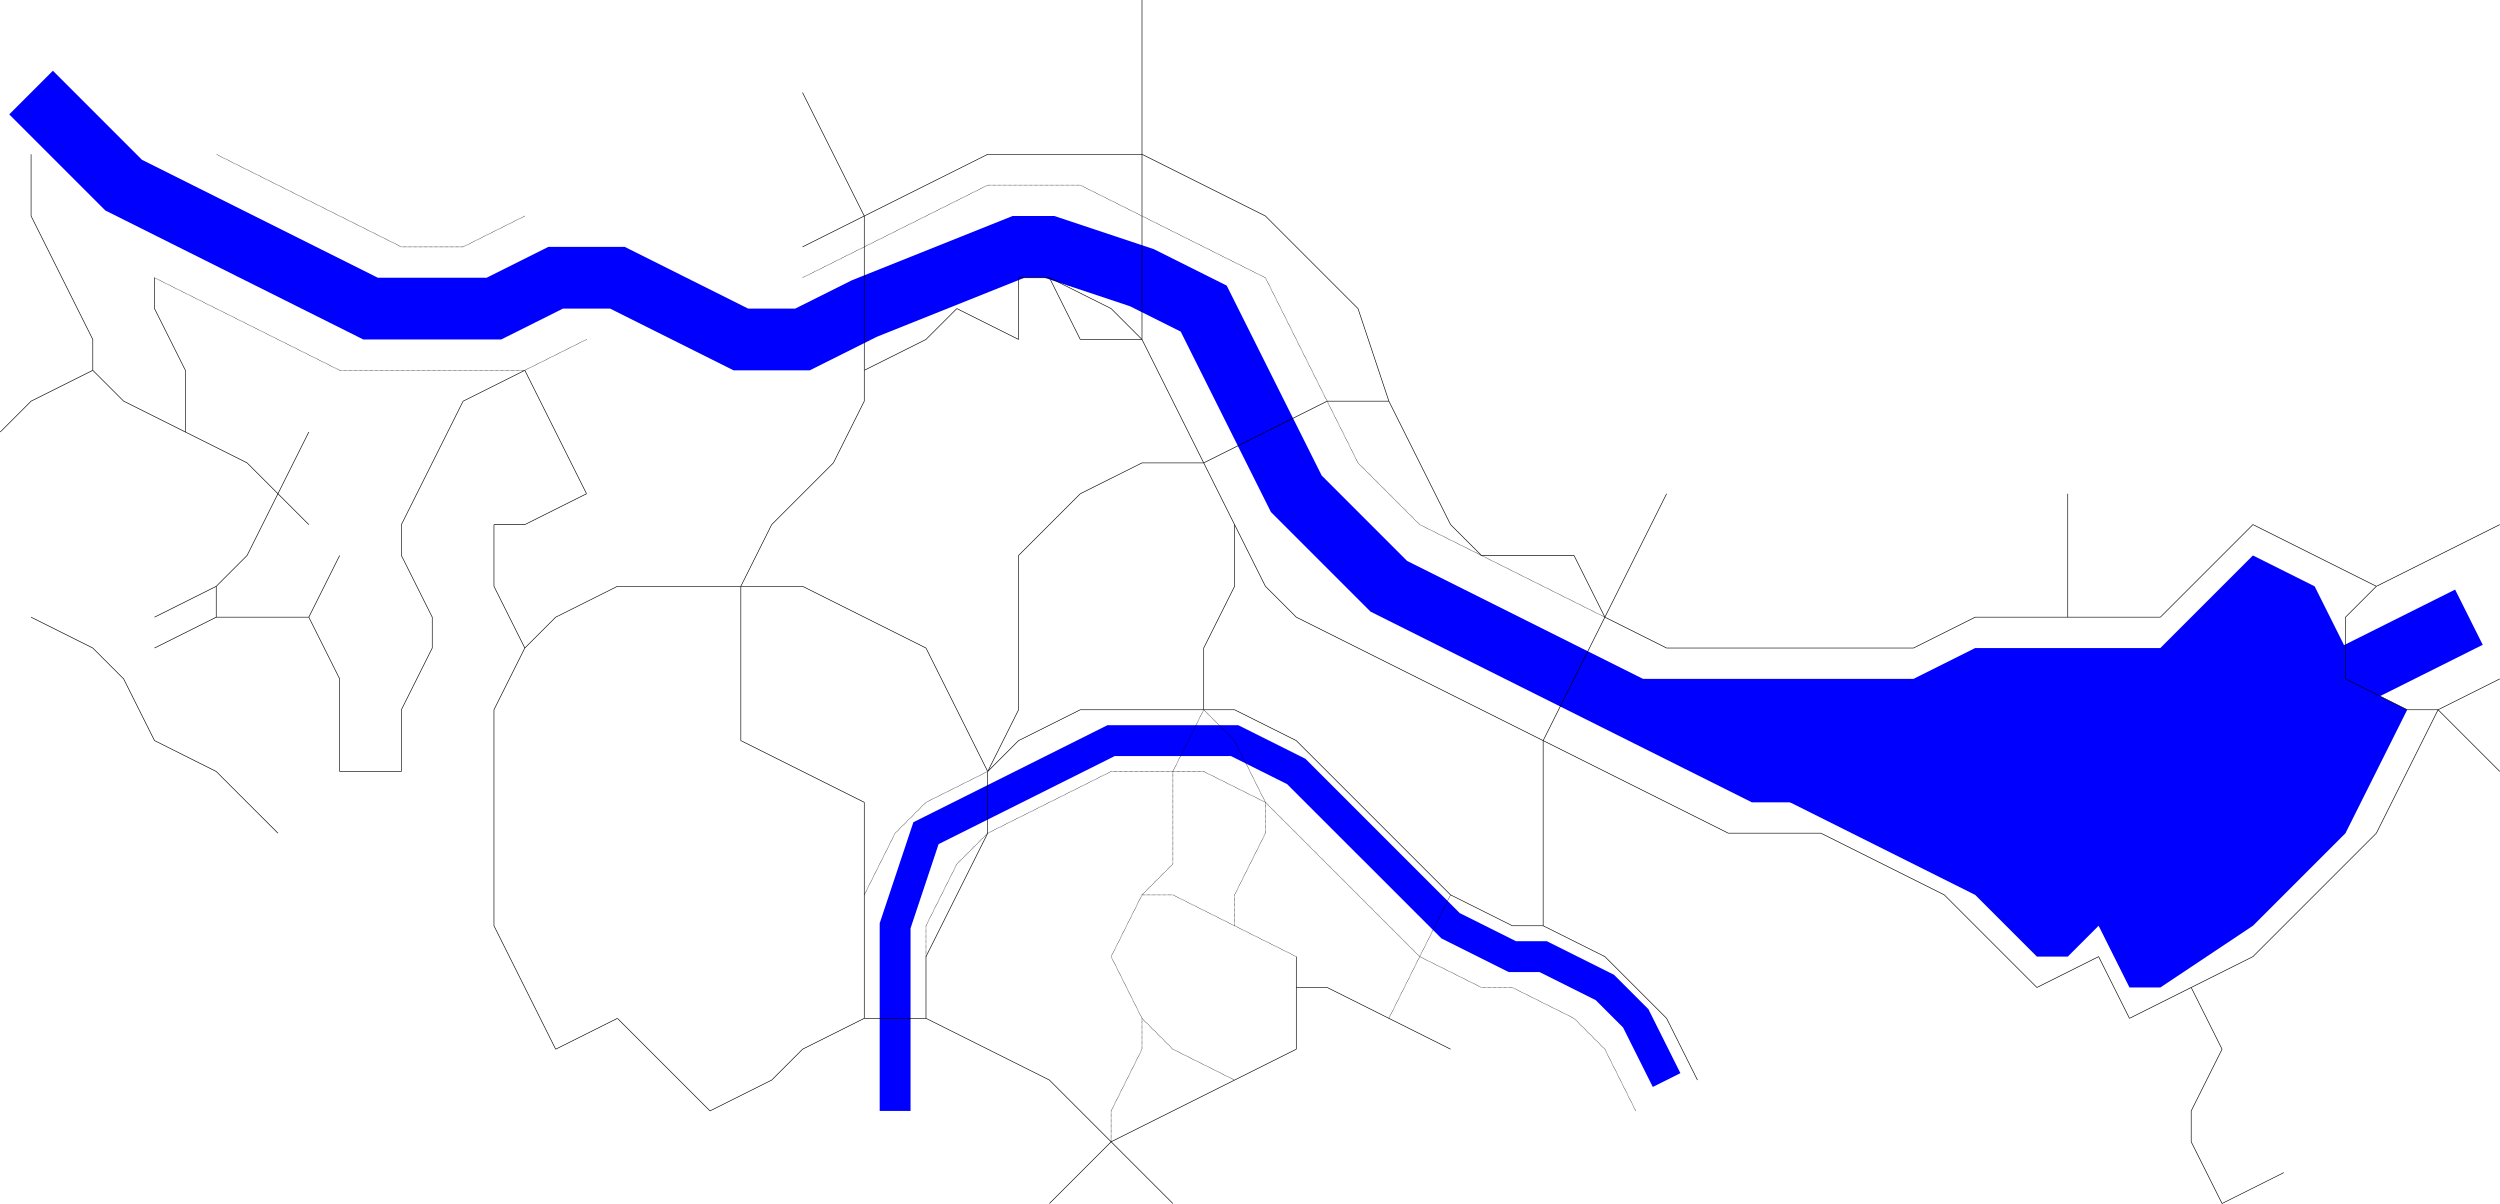
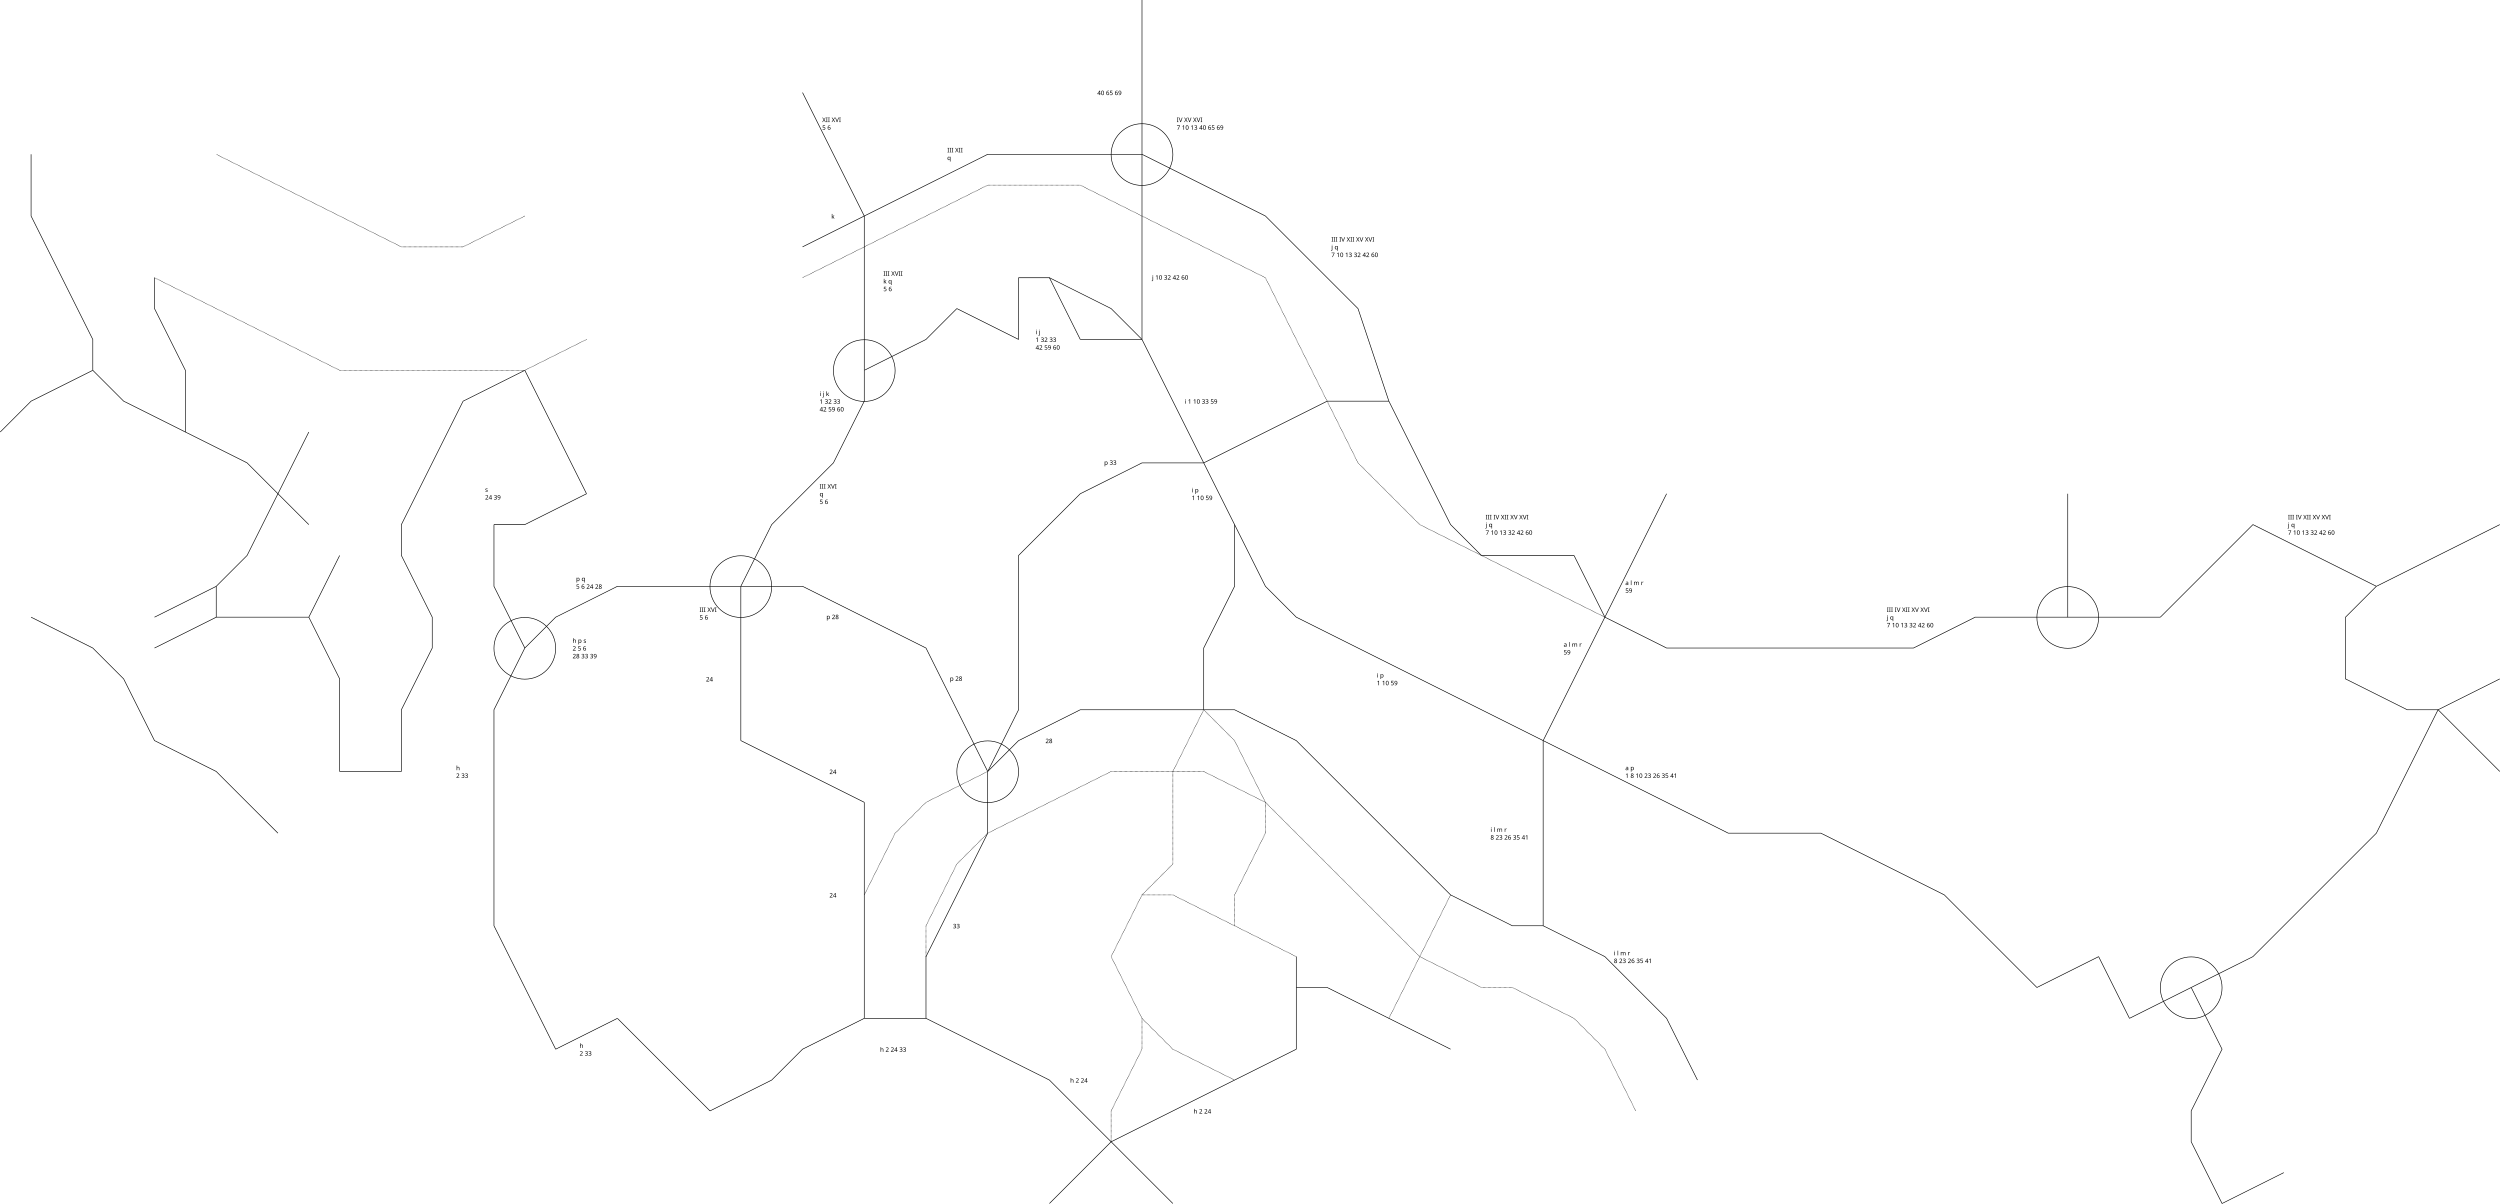
<svg xmlns="http://www.w3.org/2000/svg" width="1071.75mm" height="516.056mm" viewBox="0 0 1071.75 516.056" version="1.1" id="svg8">
  <defs id="defs2" />
-   <g id="layer2">
-     <path style="fill:none;stroke:#0000ff;stroke-width:13.229;stroke-linecap:butt;stroke-linejoin:miter;stroke-opacity:1;stroke-miterlimit:4;stroke-dasharray:none" d="m 383.739,476.25 v -39.688 -39.688 l 13.229,-39.688 26.458,-13.229 52.917,-26.458 h 52.917 l 26.458,13.229 66.146,66.146 26.458,13.229 h 13.229 l 26.458,13.229 13.229,13.229 13.229,26.458" id="path1003" />
-     <path style="fill:none;stroke:#0000ff;stroke-width:26.458;stroke-linecap:butt;stroke-linejoin:miter;stroke-miterlimit:4;stroke-dasharray:none;stroke-opacity:1" d="m 13.323,39.687 39.687,39.688 26.458,13.229 79.375,39.688 h 52.917 l 26.458,-13.229 h 26.458 l 26.458,13.229 26.458,13.229 26.458,0 26.458,-13.229 66.146,-26.458 h 13.229 l 39.688,13.229 26.458,13.229 26.458,52.917 13.229,26.458 39.688,39.688 79.375,39.688 79.375,39.688 h 171.979 l 26.458,-13.229 52.917,-26.458 26.458,-13.229 26.458,-13.229" id="path1005" />
-     <path style="fill:#0000ff;stroke:none;stroke-width:0.265px;stroke-linecap:butt;stroke-linejoin:miter;stroke-opacity:1" d="m 688.01,291.042 26.458,0 H 820.302 l 26.458,-13.229 h 39.688 39.688 l 13.229,-13.229 26.458,-26.458 26.458,13.229 13.229,26.458 v 13.229 l 26.458,13.229 -26.458,52.917 -39.687,39.688 -39.688,26.458 h -13.229 l -13.229,-26.458 -13.229,13.229 H 873.219 L 859.989,396.875 846.76,383.646 793.844,357.187 767.385,343.958 714.469,317.5 Z" id="path1007" />
+   <g id="layer2" style="display:none">
+     <path style="fill:none;stroke:#0000ff;stroke-width:13.229;stroke-linecap:butt;stroke-linejoin:miter;stroke-miterlimit:4;stroke-dasharray:none;stroke-opacity:1" d="m 383.739,476.25 v -39.688 -39.688 l 13.229,-39.688 26.458,-13.229 52.917,-26.458 h 52.917 l 26.458,13.229 66.146,66.146 26.458,13.229 h 13.229 l 26.458,13.229 13.229,13.229 13.229,26.458" id="path1003" />
+     <path style="fill:none;stroke:#0000ff;stroke-width:26.458;stroke-linecap:butt;stroke-linejoin:miter;stroke-miterlimit:4;stroke-dasharray:none;stroke-opacity:1" d="m 13.323,39.687 39.687,39.688 26.458,13.229 79.375,39.688 h 52.917 l 26.458,-13.229 h 26.458 l 26.458,13.229 26.458,13.229 h 26.458 l 26.458,-13.229 66.146,-26.458 h 13.229 l 39.688,13.229 26.458,13.229 26.458,52.917 13.229,26.458 39.688,39.688 79.375,39.688 79.375,39.688 h 171.979 l 26.458,-13.229 52.917,-26.458 26.458,-13.229 26.458,-13.229" id="path1005" />
+     <path style="fill:#0000ff;stroke:none;stroke-width:0.265px;stroke-linecap:butt;stroke-linejoin:miter;stroke-opacity:1" d="m 688.01,291.042 h 26.458 105.833 l 26.458,-13.229 h 39.688 39.688 l 13.229,-13.229 26.458,-26.458 26.458,13.229 13.229,26.458 v 13.229 l 26.458,13.229 -26.458,52.917 -39.687,39.688 -39.688,26.458 h -13.229 l -13.229,-26.458 -13.229,13.229 H 873.219 L 859.989,396.875 846.76,383.646 793.844,357.187 767.385,343.958 714.469,317.5 Z" id="path1007" />
  </g>
  <g id="layer1" transform="translate(0.09354434,-32.41667)">
    <path style="fill:none;stroke:#000000;stroke-width:0.265px;stroke-linecap:butt;stroke-linejoin:miter;stroke-opacity:1" d="M 13.229,98.562 V 125.021 L 39.688,177.937 v 13.229" id="path817" />
    <path style="fill:none;stroke:#000000;stroke-width:0.265px;stroke-linecap:butt;stroke-linejoin:miter;stroke-opacity:1" d="M 79.375,217.625 V 191.167 L 66.146,164.708 v -13.229" id="path819" />
    <path style="fill:none;stroke:#000000;stroke-width:0.265px;stroke-linecap:butt;stroke-linejoin:miter;stroke-opacity:1" d="M 0,217.625 13.229,204.396 39.688,191.167" id="path821" />
    <path style="fill:none;stroke:#000000;stroke-width:0.265px;stroke-linecap:butt;stroke-linejoin:miter;stroke-opacity:1" d="M 132.292,257.312 119.062,244.083 105.833,230.854 79.375,217.625 52.917,204.396 39.688,191.167" id="path823" />
    <path style="fill:none;stroke:#000000;stroke-width:0.265px;stroke-linecap:butt;stroke-linejoin:miter;stroke-opacity:1" d="M 132.292,217.625 119.062,244.083 105.833,270.542 92.604,283.771 66.146,297" id="path825" />
    <path style="fill:none;stroke:#000000;stroke-width:0.265px;stroke-linecap:butt;stroke-linejoin:miter;stroke-opacity:1" d="M 92.604,297 V 283.771" id="path827" />
    <path style="fill:none;stroke:#000000;stroke-width:0.265px;stroke-linecap:butt;stroke-linejoin:miter;stroke-opacity:1" d="M 66.146,310.229 92.604,297 h 39.688" id="path829" />
    <path style="fill:none;stroke:#000000;stroke-width:0.265px;stroke-linecap:butt;stroke-linejoin:miter;stroke-opacity:1" d="M 145.521,270.542 132.292,297 l 13.229,26.458 v 39.688" id="path831" />
    <path style="fill:none;stroke:#000000;stroke-width:0.265px;stroke-linecap:butt;stroke-linejoin:miter;stroke-opacity:1" d="M 171.979,363.146 H 145.521" id="path833" />
    <path style="fill:none;stroke:#000000;stroke-width:0.265px;stroke-linecap:butt;stroke-linejoin:miter;stroke-opacity:1" d="m 198.438,204.396 -26.458,52.917 v 13.229 L 185.208,297 v 13.229 l -13.229,26.458 v 26.458" id="path835" />
    <path style="fill:none;stroke:#000000;stroke-width:0.265;stroke-linecap:butt;stroke-linejoin:miter;stroke-miterlimit:4;stroke-dasharray:0.265, 0.265;stroke-dashoffset:0;stroke-opacity:1" d="m 66.146,151.479 79.375,39.688 h 79.375" id="path837" />
    <path style="fill:none;stroke:#000000;stroke-width:0.265px;stroke-linecap:butt;stroke-linejoin:miter;stroke-opacity:1" d="M 224.896,191.167 198.438,204.396" id="path839" />
    <path style="fill:none;stroke:#000000;stroke-width:0.265;stroke-linecap:butt;stroke-linejoin:miter;stroke-miterlimit:4;stroke-dasharray:0.265, 0.265;stroke-dashoffset:0;stroke-opacity:1" d="m 251.354,177.937 -26.458,13.229" id="path841" />
    <path style="fill:none;stroke:#000000;stroke-width:0.265px;stroke-linecap:butt;stroke-linejoin:miter;stroke-opacity:1" d="M 251.354,244.083 224.896,191.167" id="path843" />
    <path style="fill:none;stroke:#000000;stroke-width:0.265;stroke-linecap:butt;stroke-linejoin:miter;stroke-miterlimit:4;stroke-dasharray:0.265, 0.265;stroke-dashoffset:0;stroke-opacity:1" d="M 224.896,125.021 198.438,138.25 H 171.979 L 92.604,98.562" id="path845" />
    <path style="fill:none;stroke:#000000;stroke-width:0.265px;stroke-linecap:butt;stroke-linejoin:miter;stroke-opacity:1" d="M 251.354,244.083 224.896,257.312 H 211.667" id="path847" />
    <path style="fill:none;stroke:#000000;stroke-width:0.265px;stroke-linecap:butt;stroke-linejoin:miter;stroke-opacity:1" d="M 224.896,310.229 211.667,283.771 V 257.312" id="path849" />
    <path style="fill:none;stroke:#000000;stroke-width:0.265px;stroke-linecap:butt;stroke-linejoin:miter;stroke-opacity:1" d="M 317.5,283.771 H 264.583 L 238.125,297 224.896,310.229" id="path851" />
    <path style="fill:none;stroke:#000000;stroke-width:0.265px;stroke-linecap:butt;stroke-linejoin:miter;stroke-opacity:1" d="M 238.125,482.208 211.667,429.292 V 336.688 l 13.229,-26.458" id="path853" />
    <path style="fill:none;stroke:#000000;stroke-width:0.265px;stroke-linecap:butt;stroke-linejoin:miter;stroke-opacity:1" d="M 264.583,468.979 238.125,482.208" id="path855" />
    <path style="fill:none;stroke:#000000;stroke-width:0.265px;stroke-linecap:butt;stroke-linejoin:miter;stroke-opacity:1" d="m 304.271,508.667 -39.688,-39.688" id="path857" />
    <path style="fill:none;stroke:#000000;stroke-width:0.265px;stroke-linecap:butt;stroke-linejoin:miter;stroke-opacity:1" d="m 370.417,468.979 -26.458,13.229 -13.229,13.229 -26.458,13.229" id="path859" />
    <path style="fill:none;stroke:#000000;stroke-width:0.265px;stroke-linecap:butt;stroke-linejoin:miter;stroke-opacity:1" d="M 396.875,468.979 H 370.417" id="path861" />
    <path style="fill:none;stroke:#000000;stroke-width:0.265px;stroke-linecap:butt;stroke-linejoin:miter;stroke-opacity:1" d="m 370.417,376.375 -2e-5,92.604" id="path863" />
    <path style="fill:none;stroke:#000000;stroke-width:0.265px;stroke-linecap:butt;stroke-linejoin:miter;stroke-opacity:1" d="M 317.5,349.917 370.417,376.375" id="path865" />
    <path style="fill:none;stroke:#000000;stroke-width:0.265px;stroke-linecap:butt;stroke-linejoin:miter;stroke-opacity:1" d="m 317.5,283.771 10e-6,66.146" id="path867" />
    <path style="fill:none;stroke:#000000;stroke-width:0.265px;stroke-linecap:butt;stroke-linejoin:miter;stroke-opacity:1" d="m 423.333,363.146 v 26.458" id="path869" />
    <path style="fill:none;stroke:#000000;stroke-width:0.265px;stroke-linecap:butt;stroke-linejoin:miter;stroke-opacity:1" d="m 317.5,283.771 h 26.458 l 52.917,26.458 26.458,52.917" id="path871" />
    <path style="fill:none;stroke:#000000;stroke-width:0.265px;stroke-linecap:butt;stroke-linejoin:miter;stroke-opacity:1" d="m 370.417,191.167 v 13.229 L 357.188,230.854 330.729,257.312 317.5,283.771" id="path873" />
    <path style="fill:none;stroke:#000000;stroke-width:0.265px;stroke-linecap:butt;stroke-linejoin:miter;stroke-opacity:1" d="m 370.417,125.021 -2e-5,66.146" id="path875" />
    <path style="fill:none;stroke:#000000;stroke-width:0.265px;stroke-linecap:butt;stroke-linejoin:miter;stroke-opacity:1" d="m 343.958,72.104 26.458,52.917" id="path877" />
    <path style="fill:none;stroke:#000000;stroke-width:0.265px;stroke-linecap:butt;stroke-linejoin:miter;stroke-opacity:1" d="M 370.417,191.167 396.875,177.937 410.104,164.708" id="path879" />
    <path style="fill:none;stroke:#000000;stroke-width:0.265px;stroke-linecap:butt;stroke-linejoin:miter;stroke-opacity:1" d="M 436.562,177.937 410.104,164.708" id="path881" />
    <path style="fill:none;stroke:#000000;stroke-width:0.265px;stroke-linecap:butt;stroke-linejoin:miter;stroke-opacity:1" d="m 436.562,151.479 v 26.458" id="path883" />
    <path style="fill:none;stroke:#000000;stroke-width:0.265px;stroke-linecap:butt;stroke-linejoin:miter;stroke-opacity:1" d="M 489.479,177.938 476.25,164.708 449.792,151.479 H 436.562" id="path885" />
    <path style="fill:none;stroke:#000000;stroke-width:0.265px;stroke-linecap:butt;stroke-linejoin:miter;stroke-opacity:1" d="m 449.792,151.479 13.229,26.458" id="path887" />
    <path style="fill:none;stroke:#000000;stroke-width:0.265px;stroke-linecap:butt;stroke-linejoin:miter;stroke-opacity:1" d="M 489.479,177.938 H 463.021" id="path889" />
    <path style="fill:none;stroke:#000000;stroke-width:0.265px;stroke-linecap:butt;stroke-linejoin:miter;stroke-opacity:1" d="M 515.938,230.854 489.479,177.938" id="path891" />
    <path style="fill:none;stroke:#000000;stroke-width:0.265px;stroke-linecap:butt;stroke-linejoin:miter;stroke-opacity:1" d="m 489.479,98.563 -10e-6,79.375" id="path893" />
    <path style="fill:none;stroke:#000000;stroke-width:0.265px;stroke-linecap:butt;stroke-linejoin:miter;stroke-opacity:1" d="m 515.938,230.854 h -26.458 l -26.458,13.229 -26.458,26.458 v 66.146 l -13.229,26.458" id="path895" />
    <path style="fill:none;stroke:#000000;stroke-width:0.265px;stroke-linecap:butt;stroke-linejoin:miter;stroke-opacity:1" d="m 515.938,336.688 h -52.917 l -26.458,13.229 -13.229,13.229" id="path897" />
    <path style="fill:none;stroke:#000000;stroke-width:0.265px;stroke-linecap:butt;stroke-linejoin:miter;stroke-opacity:1" d="m 423.333,389.604 -26.458,52.917 v 26.458" id="path899" />
    <path style="fill:none;stroke:#000000;stroke-width:0.265px;stroke-linecap:butt;stroke-linejoin:miter;stroke-opacity:1" d="M 502.708,548.354 476.25,521.896 449.792,495.437 396.875,468.979" id="path901" />
    <path style="fill:none;stroke:#000000;stroke-width:0.265px;stroke-linecap:butt;stroke-linejoin:miter;stroke-opacity:1" d="m 449.792,548.354 26.458,-26.458 79.375,-39.688" id="path903" />
    <path style="fill:none;stroke:#000000;stroke-width:0.265px;stroke-linecap:butt;stroke-linejoin:miter;stroke-opacity:1" d="M 555.625,442.521 V 455.75 482.208" id="path905" />
    <path style="fill:none;stroke:#000000;stroke-width:0.265px;stroke-linecap:butt;stroke-linejoin:miter;stroke-opacity:1" d="M 621.771,482.208 595.312,468.979 568.854,455.75 h -13.229" id="path907" />
    <path style="fill:none;stroke:#000000;stroke-width:0.265;stroke-linecap:butt;stroke-linejoin:miter;stroke-miterlimit:4;stroke-dasharray:0.265, 0.265;stroke-dashoffset:0;stroke-opacity:1" d="m 476.25,521.896 v -13.229 l 13.229,-26.458 v -13.229 l -13.229,-26.458 13.229,-26.458 13.229,-13.229 v -39.688" id="path909" />
    <path style="fill:none;stroke:#000000;stroke-width:0.265;stroke-linecap:butt;stroke-linejoin:miter;stroke-miterlimit:4;stroke-dasharray:0.265, 0.265;stroke-dashoffset:0;stroke-opacity:1" d="m 515.938,336.688 -13.229,26.458" id="path911" />
    <path style="fill:none;stroke:#000000;stroke-width:0.265;stroke-linecap:butt;stroke-linejoin:miter;stroke-miterlimit:4;stroke-dasharray:0.265, 0.265;stroke-dashoffset:0;stroke-opacity:1" d="M 542.396,376.375 529.167,349.917 515.938,336.688" id="path913" />
    <path style="fill:none;stroke:#000000;stroke-width:0.265;stroke-linecap:butt;stroke-linejoin:miter;stroke-miterlimit:4;stroke-dasharray:0.265, 0.265;stroke-dashoffset:0;stroke-opacity:1" d="m 529.167,429.292 v -13.229 l 13.229,-26.458 v -13.229" id="path915" />
    <path style="fill:none;stroke:#000000;stroke-width:0.265;stroke-linecap:butt;stroke-linejoin:miter;stroke-miterlimit:4;stroke-dasharray:0.265, 0.265;stroke-dashoffset:0;stroke-opacity:1" d="m 489.479,416.062 h 13.229 l 26.458,13.229 26.458,13.229" id="path917" />
    <path style="fill:none;stroke:#000000;stroke-width:0.265;stroke-linecap:butt;stroke-linejoin:miter;stroke-miterlimit:4;stroke-dasharray:0.265, 0.265;stroke-dashoffset:0;stroke-opacity:1" d="m 489.479,468.979 13.229,13.229 26.458,13.229" id="path919" />
    <path style="fill:none;stroke:#000000;stroke-width:0.265;stroke-linecap:butt;stroke-linejoin:miter;stroke-miterlimit:4;stroke-dasharray:0.265, 0.265;stroke-dashoffset:0;stroke-opacity:1" d="m 595.312,468.979 13.229,-26.458 13.229,-26.458" id="path921" />
    <path style="fill:none;stroke:#000000;stroke-width:0.265;stroke-linecap:butt;stroke-linejoin:miter;stroke-miterlimit:4;stroke-dasharray:0.265, 0.265;stroke-dashoffset:0;stroke-opacity:1" d="m 396.875,442.521 v -13.229 l 13.229,-26.458 13.229,-13.229 52.917,-26.458 h 26.458 13.229 l 26.458,13.229 66.146,66.146 L 635,455.75 h 13.229 l 26.458,13.229 13.229,13.229 13.229,26.458" id="path923" />
    <path style="fill:none;stroke:#000000;stroke-width:0.265;stroke-linecap:butt;stroke-linejoin:miter;stroke-miterlimit:4;stroke-dasharray:0.265, 0.265;stroke-dashoffset:0;stroke-opacity:1" d="m 370.417,416.062 13.229,-26.458 13.229,-13.229 26.458,-13.229" id="path925" />
    <path style="fill:none;stroke:#000000;stroke-width:0.265px;stroke-linecap:butt;stroke-linejoin:miter;stroke-opacity:1" d="m 515.938,336.688 h 13.229 l 26.458,13.229 66.146,66.146 26.458,13.229 h 13.229 l 26.458,13.229 26.458,26.458 13.229,26.458" id="path927" />
    <path style="fill:none;stroke:#000000;stroke-width:0.265px;stroke-linecap:butt;stroke-linejoin:miter;stroke-opacity:1" d="m 661.458,429.292 v -79.375" id="path929" />
    <path style="fill:none;stroke:#000000;stroke-width:0.265px;stroke-linecap:butt;stroke-linejoin:miter;stroke-opacity:1" d="m 515.938,230.854 13.229,26.458 13.229,26.458 13.229,13.229 105.833,52.917 79.375,39.688 h 39.688 l 52.917,26.458 39.688,39.688" id="path931" />
    <path style="fill:none;stroke:#000000;stroke-width:0.265px;stroke-linecap:butt;stroke-linejoin:miter;stroke-opacity:1" d="M 899.583,442.521 873.125,455.75" id="path933" />
    <path style="fill:none;stroke:#000000;stroke-width:0.265px;stroke-linecap:butt;stroke-linejoin:miter;stroke-opacity:1" d="M 912.812,468.979 899.583,442.521" id="path935" />
    <path style="fill:none;stroke:#000000;stroke-width:0.265px;stroke-linecap:butt;stroke-linejoin:miter;stroke-opacity:1" d="M 939.271,455.75 912.812,468.979" id="path937" />
    <path style="fill:none;stroke:#000000;stroke-width:0.265px;stroke-linecap:butt;stroke-linejoin:miter;stroke-opacity:1" d="m 939.271,455.75 26.458,-13.229 52.917,-52.917 26.458,-52.917" id="path939" />
    <path style="fill:none;stroke:#000000;stroke-width:0.265px;stroke-linecap:butt;stroke-linejoin:miter;stroke-opacity:1" d="M 952.5,548.354 939.271,521.896 V 508.667 L 952.5,482.208 939.271,455.75" id="path941" />
    <path style="fill:none;stroke:#000000;stroke-width:0.265px;stroke-linecap:butt;stroke-linejoin:miter;stroke-opacity:1" d="M 978.958,535.125 952.5,548.354" id="path943" />
    <path style="fill:none;stroke:#000000;stroke-width:0.265px;stroke-linecap:butt;stroke-linejoin:miter;stroke-opacity:1" d="M 489.479,98.563 H 423.333 L 370.417,125.021 343.958,138.25" id="path945" />
    <path style="fill:none;stroke:#000000;stroke-width:0.265px;stroke-linecap:butt;stroke-linejoin:miter;stroke-opacity:1" d="M 489.479,32.417 V 98.563" id="path947" />
    <path style="fill:none;stroke:#000000;stroke-width:0.265px;stroke-linecap:butt;stroke-linejoin:miter;stroke-opacity:1" d="m 529.167,257.312 v 26.458 l -13.229,26.458 v 26.458" id="path949" />
    <path style="fill:none;stroke:#000000;stroke-width:0.265px;stroke-linecap:butt;stroke-linejoin:miter;stroke-opacity:1" d="m 515.938,230.854 52.917,-26.458" id="path951" />
    <path style="fill:none;stroke:#000000;stroke-width:0.265px;stroke-linecap:butt;stroke-linejoin:miter;stroke-opacity:1" d="M 595.312,204.396 H 568.854" id="path953" />
    <path style="fill:none;stroke:#000000;stroke-width:0.265px;stroke-linecap:butt;stroke-linejoin:miter;stroke-opacity:1" d="m 687.917,297 -26.458,52.917" id="path955" />
    <path style="fill:none;stroke:#000000;stroke-width:0.265px;stroke-linecap:butt;stroke-linejoin:miter;stroke-opacity:1" d="m 489.479,98.563 52.917,26.458 39.688,39.688 13.229,39.688 26.458,52.917 L 635,270.542 h 39.688" id="path957" />
    <path style="fill:none;stroke:#000000;stroke-width:0.265px;stroke-linecap:butt;stroke-linejoin:miter;stroke-opacity:1" d="M 687.917,297 674.688,270.542" id="path959" />
    <path style="fill:none;stroke:#000000;stroke-width:0.265;stroke-linecap:butt;stroke-linejoin:miter;stroke-miterlimit:4;stroke-dasharray:0.265, 0.265;stroke-dashoffset:0;stroke-opacity:1" d="M 687.917,297 635,270.542 608.542,257.312 582.083,230.854 568.854,204.396 542.396,151.479 489.479,125.021 463.021,111.792 h -39.688 L 370.417,138.25 343.958,151.479" id="path961" />
    <path style="fill:none;stroke:#000000;stroke-width:0.265px;stroke-linecap:butt;stroke-linejoin:miter;stroke-opacity:1" d="M 714.375,244.083 687.917,297" id="path963" />
    <path style="fill:none;stroke:#000000;stroke-width:0.265px;stroke-linecap:butt;stroke-linejoin:miter;stroke-opacity:1" d="m 1045.104,336.688 h -13.229 l -26.458,-13.229 V 297 l 13.229,-13.229" id="path965" />
    <path style="fill:none;stroke:#000000;stroke-width:0.265px;stroke-linecap:butt;stroke-linejoin:miter;stroke-opacity:1" d="m 965.729,257.312 52.917,26.458" id="path967" />
    <path style="fill:none;stroke:#000000;stroke-width:0.265px;stroke-linecap:butt;stroke-linejoin:miter;stroke-opacity:1" d="m 1071.562,257.312 -52.917,26.458" id="path969" />
    <path style="fill:none;stroke:#000000;stroke-width:0.265px;stroke-linecap:butt;stroke-linejoin:miter;stroke-opacity:1" d="m 1071.562,323.458 -26.458,13.229" id="path971" />
    <path style="fill:none;stroke:#000000;stroke-width:0.265px;stroke-linecap:butt;stroke-linejoin:miter;stroke-opacity:1" d="M 1071.562,363.146 1045.104,336.688" id="path973" />
    <path style="fill:none;stroke:#000000;stroke-width:0.265px;stroke-linecap:butt;stroke-linejoin:miter;stroke-opacity:1" d="m 926.042,297 39.688,-39.688" id="path975" />
    <path style="fill:none;stroke:#000000;stroke-width:0.265px;stroke-linecap:butt;stroke-linejoin:miter;stroke-opacity:1" d="M 687.917,297 714.375,310.229 H 820.208 L 846.667,297 h 39.688 39.688" id="path977" />
    <path style="fill:none;stroke:#000000;stroke-width:0.265px;stroke-linecap:butt;stroke-linejoin:miter;stroke-opacity:1" d="M 886.354,244.083 V 297" id="path979" />
    <path style="fill:none;stroke:#000000;stroke-width:0.265px;stroke-linecap:butt;stroke-linejoin:miter;stroke-opacity:1" d="m 13.229,297 26.458,13.229 13.229,13.229 13.229,26.458 26.458,13.229 26.458,26.458" id="path981" />
  </g>
+   <g id="layer4">
+     <circle style="fill:none;stroke:#000000;stroke-width:0.265;stroke-linecap:round;stroke-linejoin:round" id="path7434" cx="886.448" cy="264.702" r="13.229" />
+     <circle style="fill:none;stroke:#000000;stroke-width:0.265;stroke-linecap:round;stroke-linejoin:round" id="path7436" cx="489.573" cy="66.264" r="13.229" />
+     <circle style="fill:none;stroke:#000000;stroke-width:0.265;stroke-linecap:round;stroke-linejoin:round" id="path7438" cx="370.51" cy="158.868" r="13.229" />
+     <circle style="fill:none;stroke:#000000;stroke-width:0.265;stroke-linecap:round;stroke-linejoin:round" id="path7440" cx="317.594" cy="251.473" r="13.229" />
+     <circle style="fill:none;stroke:#000000;stroke-width:0.265;stroke-linecap:round;stroke-linejoin:round" id="path7442" cx="224.989" cy="277.931" r="13.229" />
+     <circle style="fill:none;stroke:#000000;stroke-width:0.265;stroke-linecap:round;stroke-linejoin:round" id="path7444" cx="423.427" cy="330.848" r="13.229" />
+     <circle style="fill:none;stroke:#000000;stroke-width:0.265;stroke-linecap:round;stroke-linejoin:round" id="path7446" cx="939.364" cy="423.452" r="13.229" />
+   </g>
+   <g id="layer3">
+     <text xml:space="preserve" style="font-size:2.646px;line-height:1.25;font-family:sans-serif;stroke-width:0.265" x="980.832" y="222.649" id="text6677">
+       <tspan style="stroke-width:0.265" x="980.832" y="222.649" id="tspan6679">III IV XII XV XVI</tspan>
+       <tspan style="stroke-width:0.265" x="980.832" y="225.956" id="tspan6681">j q</tspan>
+       <tspan style="stroke-width:0.265" x="980.832" y="229.263" id="tspan6685">7 10 13 32 42 60</tspan>
+     </text>
+     <text xml:space="preserve" style="font-size:2.646px;line-height:1.25;font-family:sans-serif;stroke-width:0.265" x="808.852" y="262.336" id="text7409">
+       <tspan style="stroke-width:0.265" x="808.852" y="262.336" id="tspan7403">III IV XII XV XVI</tspan>
+       <tspan style="stroke-width:0.265" x="808.852" y="265.643" id="tspan7405">j q</tspan>
+       <tspan style="stroke-width:0.265" x="808.852" y="268.951" id="tspan7407">7 10 13 32 42 60</tspan>
+     </text>
+     <text xml:space="preserve" style="font-size:2.646px;line-height:1.25;font-family:sans-serif;stroke-width:0.265" x="696.763" y="250.804" id="text7534">
+       <tspan style="stroke-width:0.265" x="696.763" y="250.804" id="tspan7530">a l m r</tspan>
+       <tspan style="stroke-width:0.265" x="696.763" y="254.111" id="tspan7532">59</tspan>
+     </text>
+     <text xml:space="preserve" style="font-size:2.646px;line-height:1.25;font-family:sans-serif;stroke-width:0.265" x="670.305" y="277.262" id="text8652">
+       <tspan style="stroke-width:0.265" x="670.305" y="277.262" id="tspan8648">a l m r</tspan>
+       <tspan style="stroke-width:0.265" x="670.305" y="280.57" id="tspan8650">59</tspan>
+     </text>
+     <text xml:space="preserve" style="font-size:2.646px;line-height:1.25;font-family:sans-serif;stroke-width:0.265" x="636.873" y="222.649" id="text8660">
+       <tspan style="stroke-width:0.265" x="636.873" y="222.649" id="tspan8654">III IV XII XV XVI</tspan>
+       <tspan style="stroke-width:0.265" x="636.873" y="225.956" id="tspan8656">j q</tspan>
+       <tspan style="stroke-width:0.265" x="636.873" y="229.263" id="tspan8658">7 10 13 32 42 60</tspan>
+     </text>
+     <text xml:space="preserve" style="font-size:2.646px;line-height:1.25;font-family:sans-serif;stroke-width:0.265" x="570.727" y="103.586" id="text8676">
+       <tspan style="stroke-width:0.265" x="570.727" y="103.586" id="tspan8670">III IV XII XV XVI</tspan>
+       <tspan style="stroke-width:0.265" x="570.727" y="106.893" id="tspan8672">j q</tspan>
+       <tspan style="stroke-width:0.265" x="570.727" y="110.201" id="tspan8674">7 10 13 32 42 60</tspan>
+     </text>
+     <text xml:space="preserve" style="font-size:2.646px;line-height:1.25;font-family:sans-serif;stroke-width:0.265" x="504.453" y="52.323" id="text15456">
+       <tspan style="stroke-width:0.265" x="504.453" y="52.323" id="tspan15452">IV XV XVI</tspan>
+       <tspan style="stroke-width:0.265" x="504.453" y="55.63" id="tspan15454">7 10 13 40 65 69</tspan>
+     </text>
+     <text xml:space="preserve" style="font-size:2.646px;line-height:1.25;font-family:sans-serif;stroke-width:0.265" x="470.405" y="40.767" id="text15464">
+       <tspan style="stroke-width:0.265" x="470.405" y="40.767" id="tspan15462">40 65 69</tspan>
+     </text>
+     <text xml:space="preserve" style="font-size:2.646px;line-height:1.25;font-family:sans-serif;stroke-width:0.265" x="493.885" y="119.889" id="text17817">
+       <tspan style="stroke-width:0.265" x="493.885" y="119.889" id="tspan17815">j 10 32 42 60</tspan>
+     </text>
+     <text xml:space="preserve" style="font-size:2.646px;line-height:1.25;font-family:sans-serif;stroke-width:0.265" x="406.061" y="65.306" id="text17825">
+       <tspan style="stroke-width:0.265" x="406.061" y="65.306" id="tspan17819">III XII</tspan>
+       <tspan style="stroke-width:0.265" x="406.061" y="68.614" id="tspan17823">q</tspan>
+     </text>
+     <text xml:space="preserve" style="font-size:2.646px;line-height:1.25;font-family:sans-serif;stroke-width:0.265" x="352.473" y="52.323" id="text47039">
+       <tspan style="stroke-width:0.265" x="352.473" y="52.323" id="tspan47035">XII XVI</tspan>
+       <tspan style="stroke-width:0.265" x="352.473" y="55.63" id="tspan47037">5 6</tspan>
+     </text>
+     <text xml:space="preserve" style="font-size:2.646px;line-height:1.25;font-family:sans-serif;stroke-width:0.265" x="356.382" y="93.728" id="text49507">
+       <tspan id="tspan49505" style="stroke-width:0.265" x="356.382" y="93.728">k</tspan>
+     </text>
+     <text xml:space="preserve" style="font-size:2.646px;line-height:1.25;font-family:sans-serif;stroke-width:0.265" x="378.68" y="118.223" id="text50319">
+       <tspan style="stroke-width:0.265" x="378.68" y="118.223" id="tspan50315">III XVII</tspan>
+       <tspan style="stroke-width:0.265" x="378.68" y="121.53" id="tspan50317">k q</tspan>
+       <tspan style="stroke-width:0.265" x="378.68" y="124.837" id="tspan64703">5 6</tspan>
+     </text>
+     <text xml:space="preserve" style="font-size:2.646px;line-height:1.25;font-family:sans-serif;stroke-width:0.265" x="351.342" y="169.775" id="text54441">
+       <tspan style="stroke-width:0.265" x="351.342" y="169.775" id="tspan54439">i j k</tspan>
+       <tspan style="stroke-width:0.265" x="351.342" y="173.083" id="tspan54467">1 32 33</tspan>
+       <tspan style="stroke-width:0.265" x="351.342" y="176.39" id="tspan54469">42 59 60</tspan>
+     </text>
+     <text xml:space="preserve" style="font-size:2.646px;line-height:1.25;font-family:sans-serif;stroke-width:0.265" x="443.946" y="143.28" id="text54557">
+       <tspan style="stroke-width:0.265" x="443.946" y="143.28" id="tspan54551">i j</tspan>
+       <tspan style="stroke-width:0.265" x="443.946" y="146.587" id="tspan54553">1 32 33</tspan>
+       <tspan style="stroke-width:0.265" x="443.946" y="149.895" id="tspan54555">42 59 60</tspan>
+     </text>
+     <text xml:space="preserve" style="font-size:2.646px;line-height:1.25;font-family:sans-serif;stroke-width:0.265" x="351.342" y="209.463" id="text55459">
+       <tspan style="stroke-width:0.265" x="351.342" y="209.463" id="tspan55453">III XVI</tspan>
+       <tspan style="stroke-width:0.265" x="351.342" y="212.77" id="tspan59527">q</tspan>
+       <tspan style="stroke-width:0.265" x="351.342" y="216.077" id="tspan55457">5 6</tspan>
+     </text>
+     <text xml:space="preserve" style="font-size:2.646px;line-height:1.25;font-family:sans-serif;stroke-width:0.265" x="507.895" y="173.059" id="text75453">
+       <tspan style="stroke-width:0.265" x="507.895" y="173.059" id="tspan75451">i 1 10 33 59</tspan>
+     </text>
+     <text xml:space="preserve" style="font-size:2.646px;line-height:1.25;font-family:sans-serif;stroke-width:0.265" x="473.352" y="199.272" id="text80185">
+       <tspan style="stroke-width:0.265" x="473.352" y="199.272" id="tspan80183">p 33</tspan>
+     </text>
+     <text xml:space="preserve" style="font-size:2.646px;line-height:1.25;font-family:sans-serif;stroke-width:0.265" x="510.87" y="211.08" id="text81479">
+       <tspan style="stroke-width:0.265" x="510.87" y="211.08" id="tspan81477">i p</tspan>
+       <tspan style="stroke-width:0.265" x="510.87" y="214.387" id="tspan82913">1 10 59</tspan>
+     </text>
+     <text xml:space="preserve" style="font-size:2.646px;line-height:1.25;font-family:sans-serif;stroke-width:0.265" x="590.245" y="290.455" id="text83197">
+       <tspan style="stroke-width:0.265" x="590.245" y="290.455" id="tspan83193">i p</tspan>
+       <tspan style="stroke-width:0.265" x="590.245" y="293.762" id="tspan83195">1 10 59</tspan>
+     </text>
+     <text xml:space="preserve" style="font-size:2.646px;line-height:1.25;font-family:sans-serif;stroke-width:0.265" x="638.955" y="356.635" id="text85603">
+       <tspan style="stroke-width:0.265" x="638.955" y="356.635" id="tspan85599">i l m r</tspan>
+       <tspan style="stroke-width:0.265" x="638.955" y="359.943" id="tspan85601">8 23 26 35 41</tspan>
+     </text>
+     <text xml:space="preserve" style="font-size:2.646px;line-height:1.25;font-family:sans-serif;stroke-width:0.265" x="696.763" y="330.179" id="text86371">
+       <tspan style="stroke-width:0.265" x="696.763" y="330.179" id="tspan86367">a p</tspan>
+       <tspan style="stroke-width:0.265" x="696.763" y="333.486" id="tspan86369">1 8 10 23 26 35 41</tspan>
+     </text>
+     <text xml:space="preserve" style="font-size:2.646px;line-height:1.25;font-family:sans-serif;stroke-width:0.265" x="691.872" y="409.552" id="text93601">
+       <tspan style="stroke-width:0.265" x="691.872" y="409.552" id="tspan93597">i l m r</tspan>
+       <tspan style="stroke-width:0.265" x="691.872" y="412.859" id="tspan93599">8 23 26 35 41</tspan>
+     </text>
+     <text xml:space="preserve" style="font-size:2.646px;line-height:1.25;font-family:sans-serif;stroke-width:0.265" x="448.178" y="318.58" id="text96871">
+       <tspan style="stroke-width:0.265" x="448.178" y="318.58" id="tspan96869">28</tspan>
+     </text>
+     <text xml:space="preserve" style="font-size:2.646px;line-height:1.25;font-family:sans-serif;stroke-width:0.265" x="407.206" y="291.876" id="text98479">
+       <tspan style="stroke-width:0.265" x="407.206" y="291.876" id="tspan98477">p 28</tspan>
+     </text>
+     <text xml:space="preserve" style="font-size:2.646px;line-height:1.25;font-family:sans-serif;stroke-width:0.265" x="408.507" y="397.955" id="text99443">
+       <tspan style="stroke-width:0.265" x="408.507" y="397.955" id="tspan99441">33</tspan>
+     </text>
+     <text xml:space="preserve" style="font-size:2.646px;line-height:1.25;font-family:sans-serif;stroke-width:0.265" x="354.269" y="265.419" id="text99879">
+       <tspan style="stroke-width:0.265" x="354.269" y="265.419" id="tspan99877">p 28</tspan>
+     </text>
+     <text xml:space="preserve" style="font-size:2.646px;line-height:1.25;font-family:sans-serif;stroke-width:0.265" x="299.88" y="262.336" id="text99887">
+       <tspan style="stroke-width:0.265" x="299.88" y="262.336" id="tspan99881">III XVI</tspan>
+       <tspan style="stroke-width:0.265" x="299.88" y="265.643" id="tspan99885">5 6</tspan>
+     </text>
+     <text xml:space="preserve" style="font-size:2.646px;line-height:1.25;font-family:sans-serif;stroke-width:0.265" x="246.964" y="249.107" id="text99895">
+       <tspan style="stroke-width:0.265" x="246.964" y="249.107" id="tspan99891">p q</tspan>
+       <tspan style="stroke-width:0.265" x="246.964" y="252.414" id="tspan99893">5 6 24 28</tspan>
+     </text>
+     <text xml:space="preserve" style="font-size:2.646px;line-height:1.25;font-family:sans-serif;stroke-width:0.265" x="302.642" y="292.142" id="text106113">
+       <tspan style="stroke-width:0.265" x="302.642" y="292.142" id="tspan106111">24</tspan>
+     </text>
+     <text xml:space="preserve" style="font-size:2.646px;line-height:1.25;font-family:sans-serif;stroke-width:0.265" x="355.559" y="331.829" id="text106813">
+       <tspan style="stroke-width:0.265" x="355.559" y="331.829" id="tspan106811">24</tspan>
+     </text>
+     <text xml:space="preserve" style="font-size:2.646px;line-height:1.25;font-family:sans-serif;stroke-width:0.265" x="355.559" y="384.746" id="text106817">
+       <tspan style="stroke-width:0.265" x="355.559" y="384.746" id="tspan106815">24</tspan>
+     </text>
+     <text xml:space="preserve" style="font-size:2.646px;line-height:1.25;font-family:sans-serif;stroke-width:0.265" x="245.455" y="275.607" id="text106823">
+       <tspan style="stroke-width:0.265" x="245.455" y="275.607" id="tspan106819">h p s</tspan>
+       <tspan style="stroke-width:0.265" x="245.455" y="278.914" id="tspan106821">2 5 6</tspan>
+       <tspan style="stroke-width:0.265" x="245.455" y="282.221" id="tspan110717">28 33 39</tspan>
+     </text>
+     <text xml:space="preserve" style="font-size:2.646px;line-height:1.25;font-family:sans-serif;stroke-width:0.265" x="207.947" y="210.85" id="text108203">
+       <tspan style="stroke-width:0.265" x="207.947" y="210.85" id="tspan108199">s</tspan>
+       <tspan style="stroke-width:0.265" x="207.947" y="214.158" id="tspan108201">24 39</tspan>
+     </text>
+     <text xml:space="preserve" style="font-size:2.646px;line-height:1.25;font-family:sans-serif;stroke-width:0.265" x="195.538" y="330.179" id="text111333">
+       <tspan style="stroke-width:0.265" x="195.538" y="330.179" id="tspan111327">h</tspan>
+       <tspan style="stroke-width:0.265" x="195.538" y="333.486" id="tspan111331">2 33</tspan>
+     </text>
+     <text xml:space="preserve" style="font-size:2.646px;line-height:1.25;font-family:sans-serif;stroke-width:0.265" x="248.455" y="449.241" id="text115439">
+       <tspan style="stroke-width:0.265" x="248.455" y="449.241" id="tspan115435">h</tspan>
+       <tspan style="stroke-width:0.265" x="248.455" y="452.549" id="tspan115437">2 33</tspan>
+     </text>
+     <text xml:space="preserve" style="font-size:2.646px;line-height:1.25;font-family:sans-serif;stroke-width:0.265" x="377.282" y="450.895" id="text115445">
+       <tspan style="stroke-width:0.265" x="377.282" y="450.895" id="tspan115443">h 2 24 33</tspan>
+     </text>
+     <text xml:space="preserve" style="font-size:2.646px;line-height:1.25;font-family:sans-serif;stroke-width:0.265" x="458.768" y="464.144" id="text117653">
+       <tspan style="stroke-width:0.265" x="458.768" y="464.144" id="tspan117651">h 2 24</tspan>
+     </text>
+     <text xml:space="preserve" style="font-size:2.646px;line-height:1.25;font-family:sans-serif;stroke-width:0.265" x="511.685" y="477.373" id="text119013">
+       <tspan style="stroke-width:0.265" x="511.685" y="477.373" id="tspan119011">h 2 24</tspan>
+     </text>
+   </g>
</svg>
